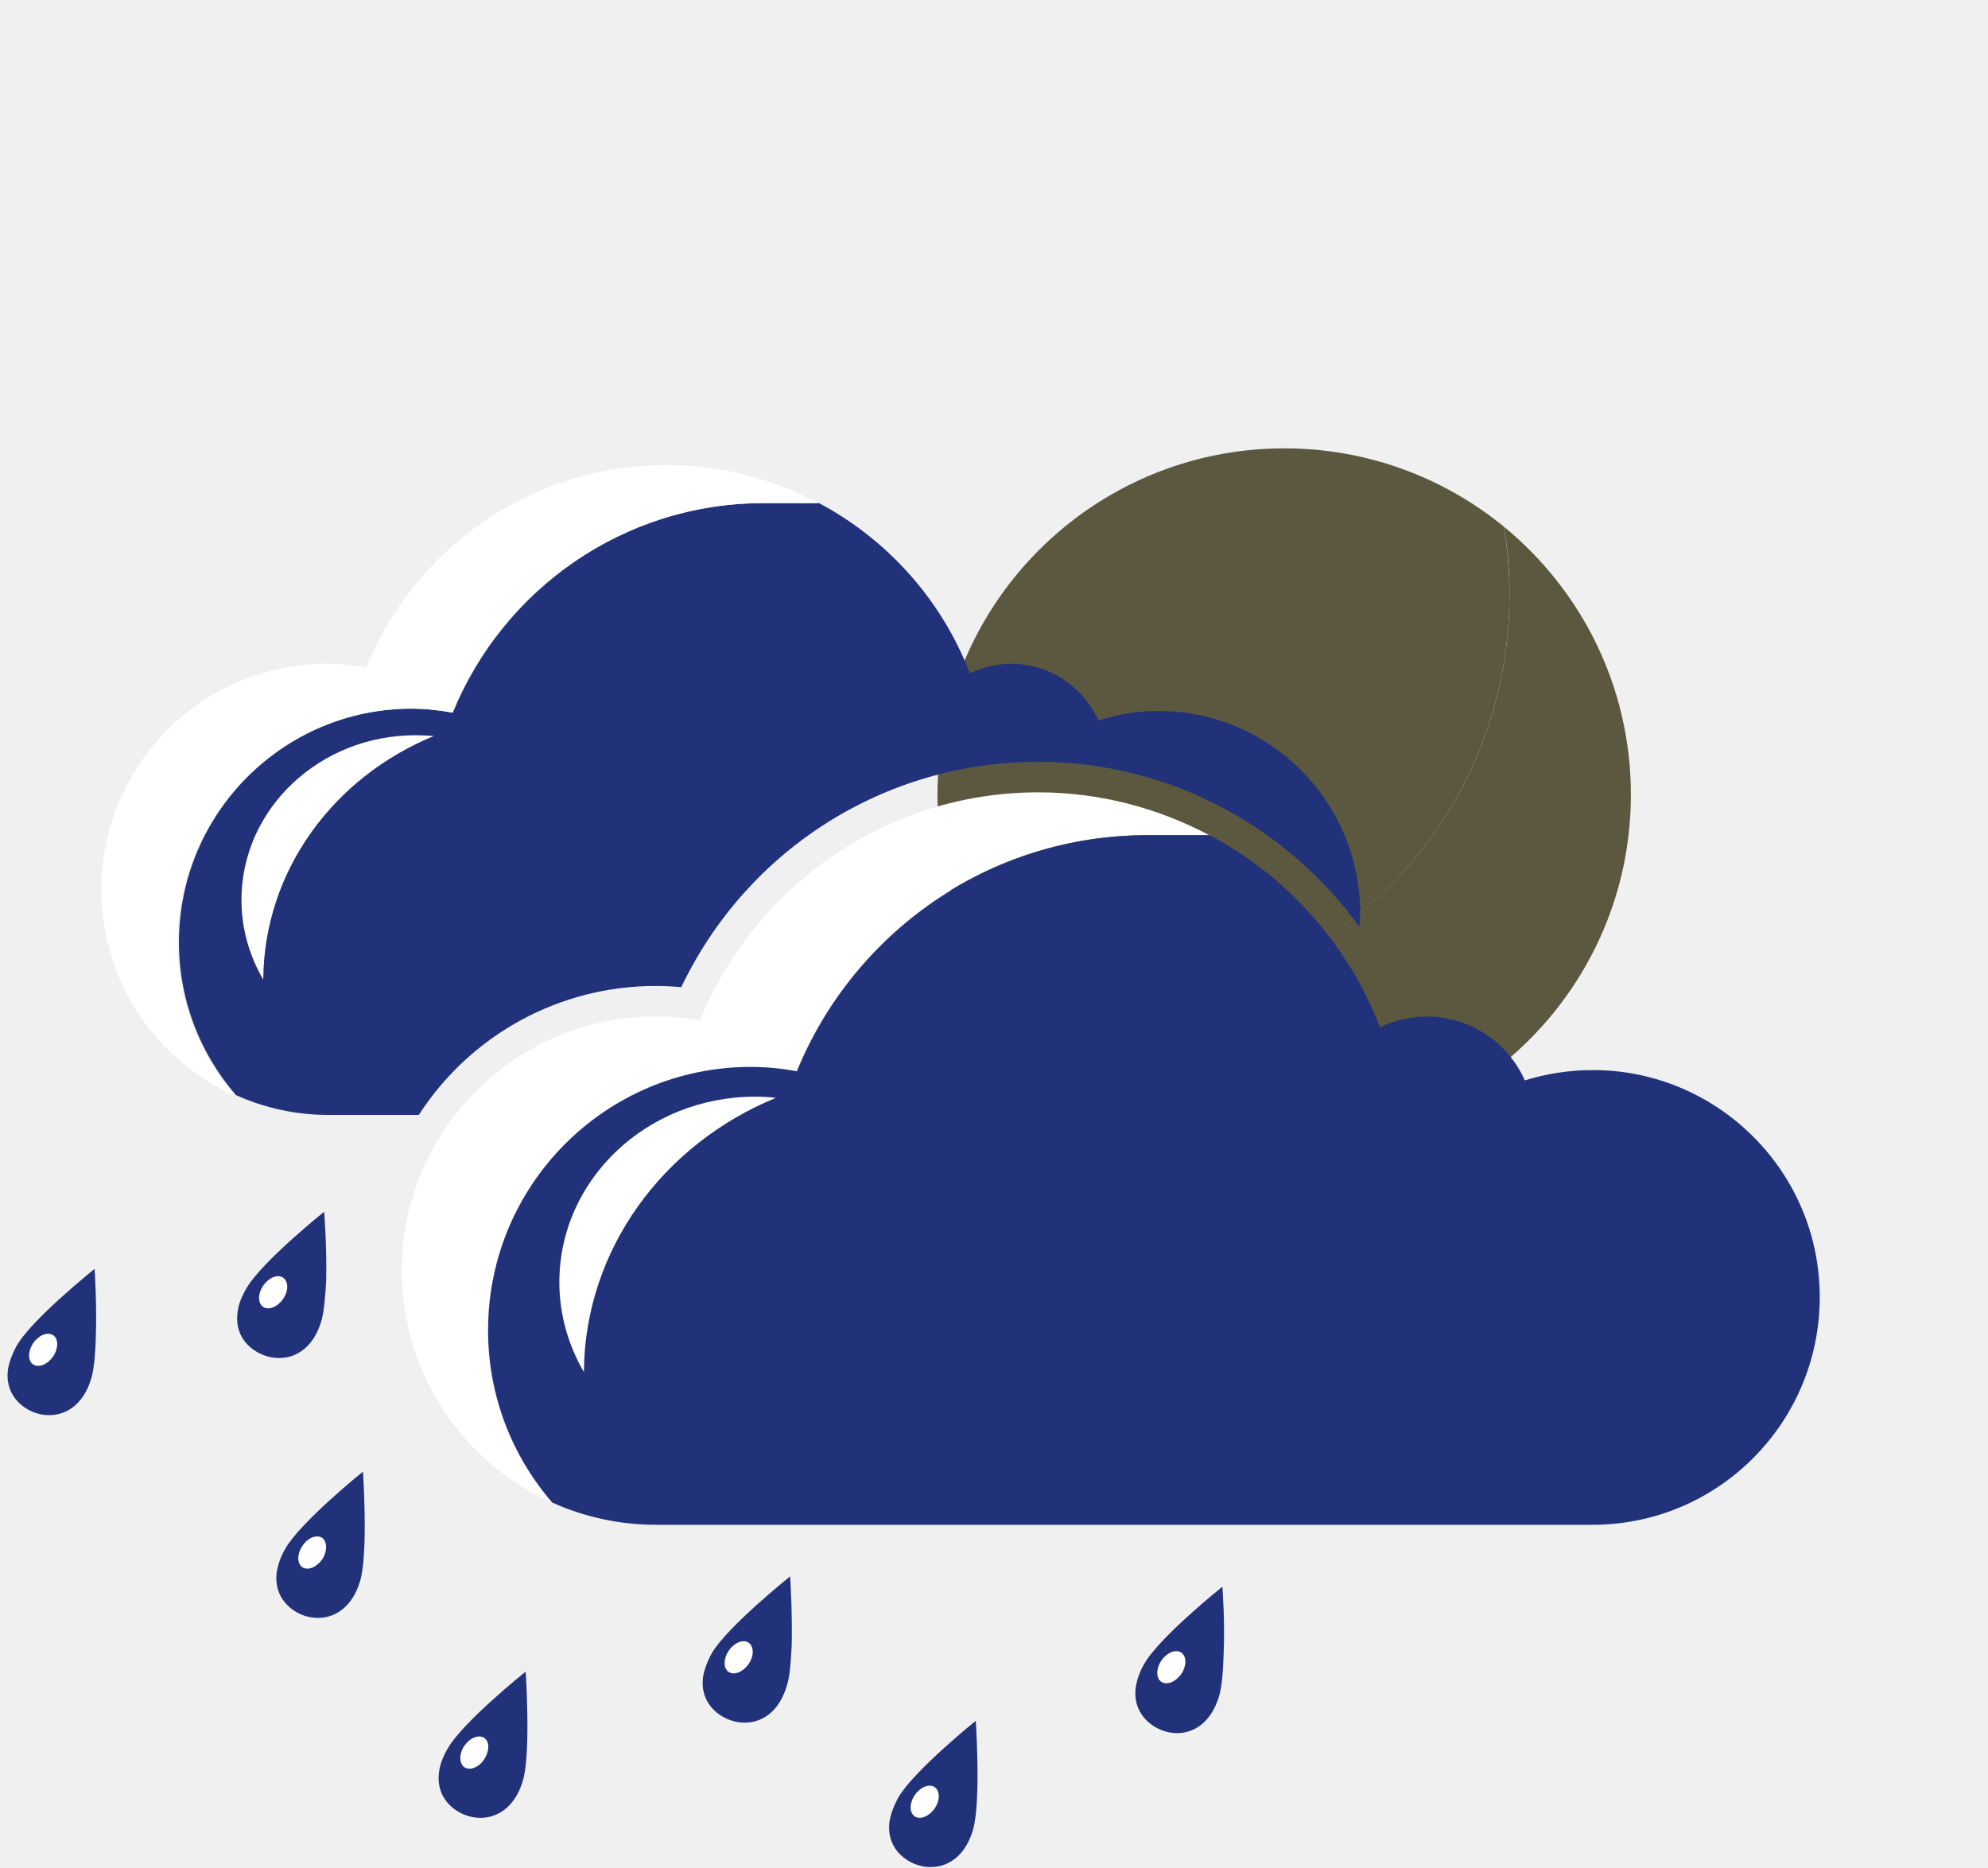
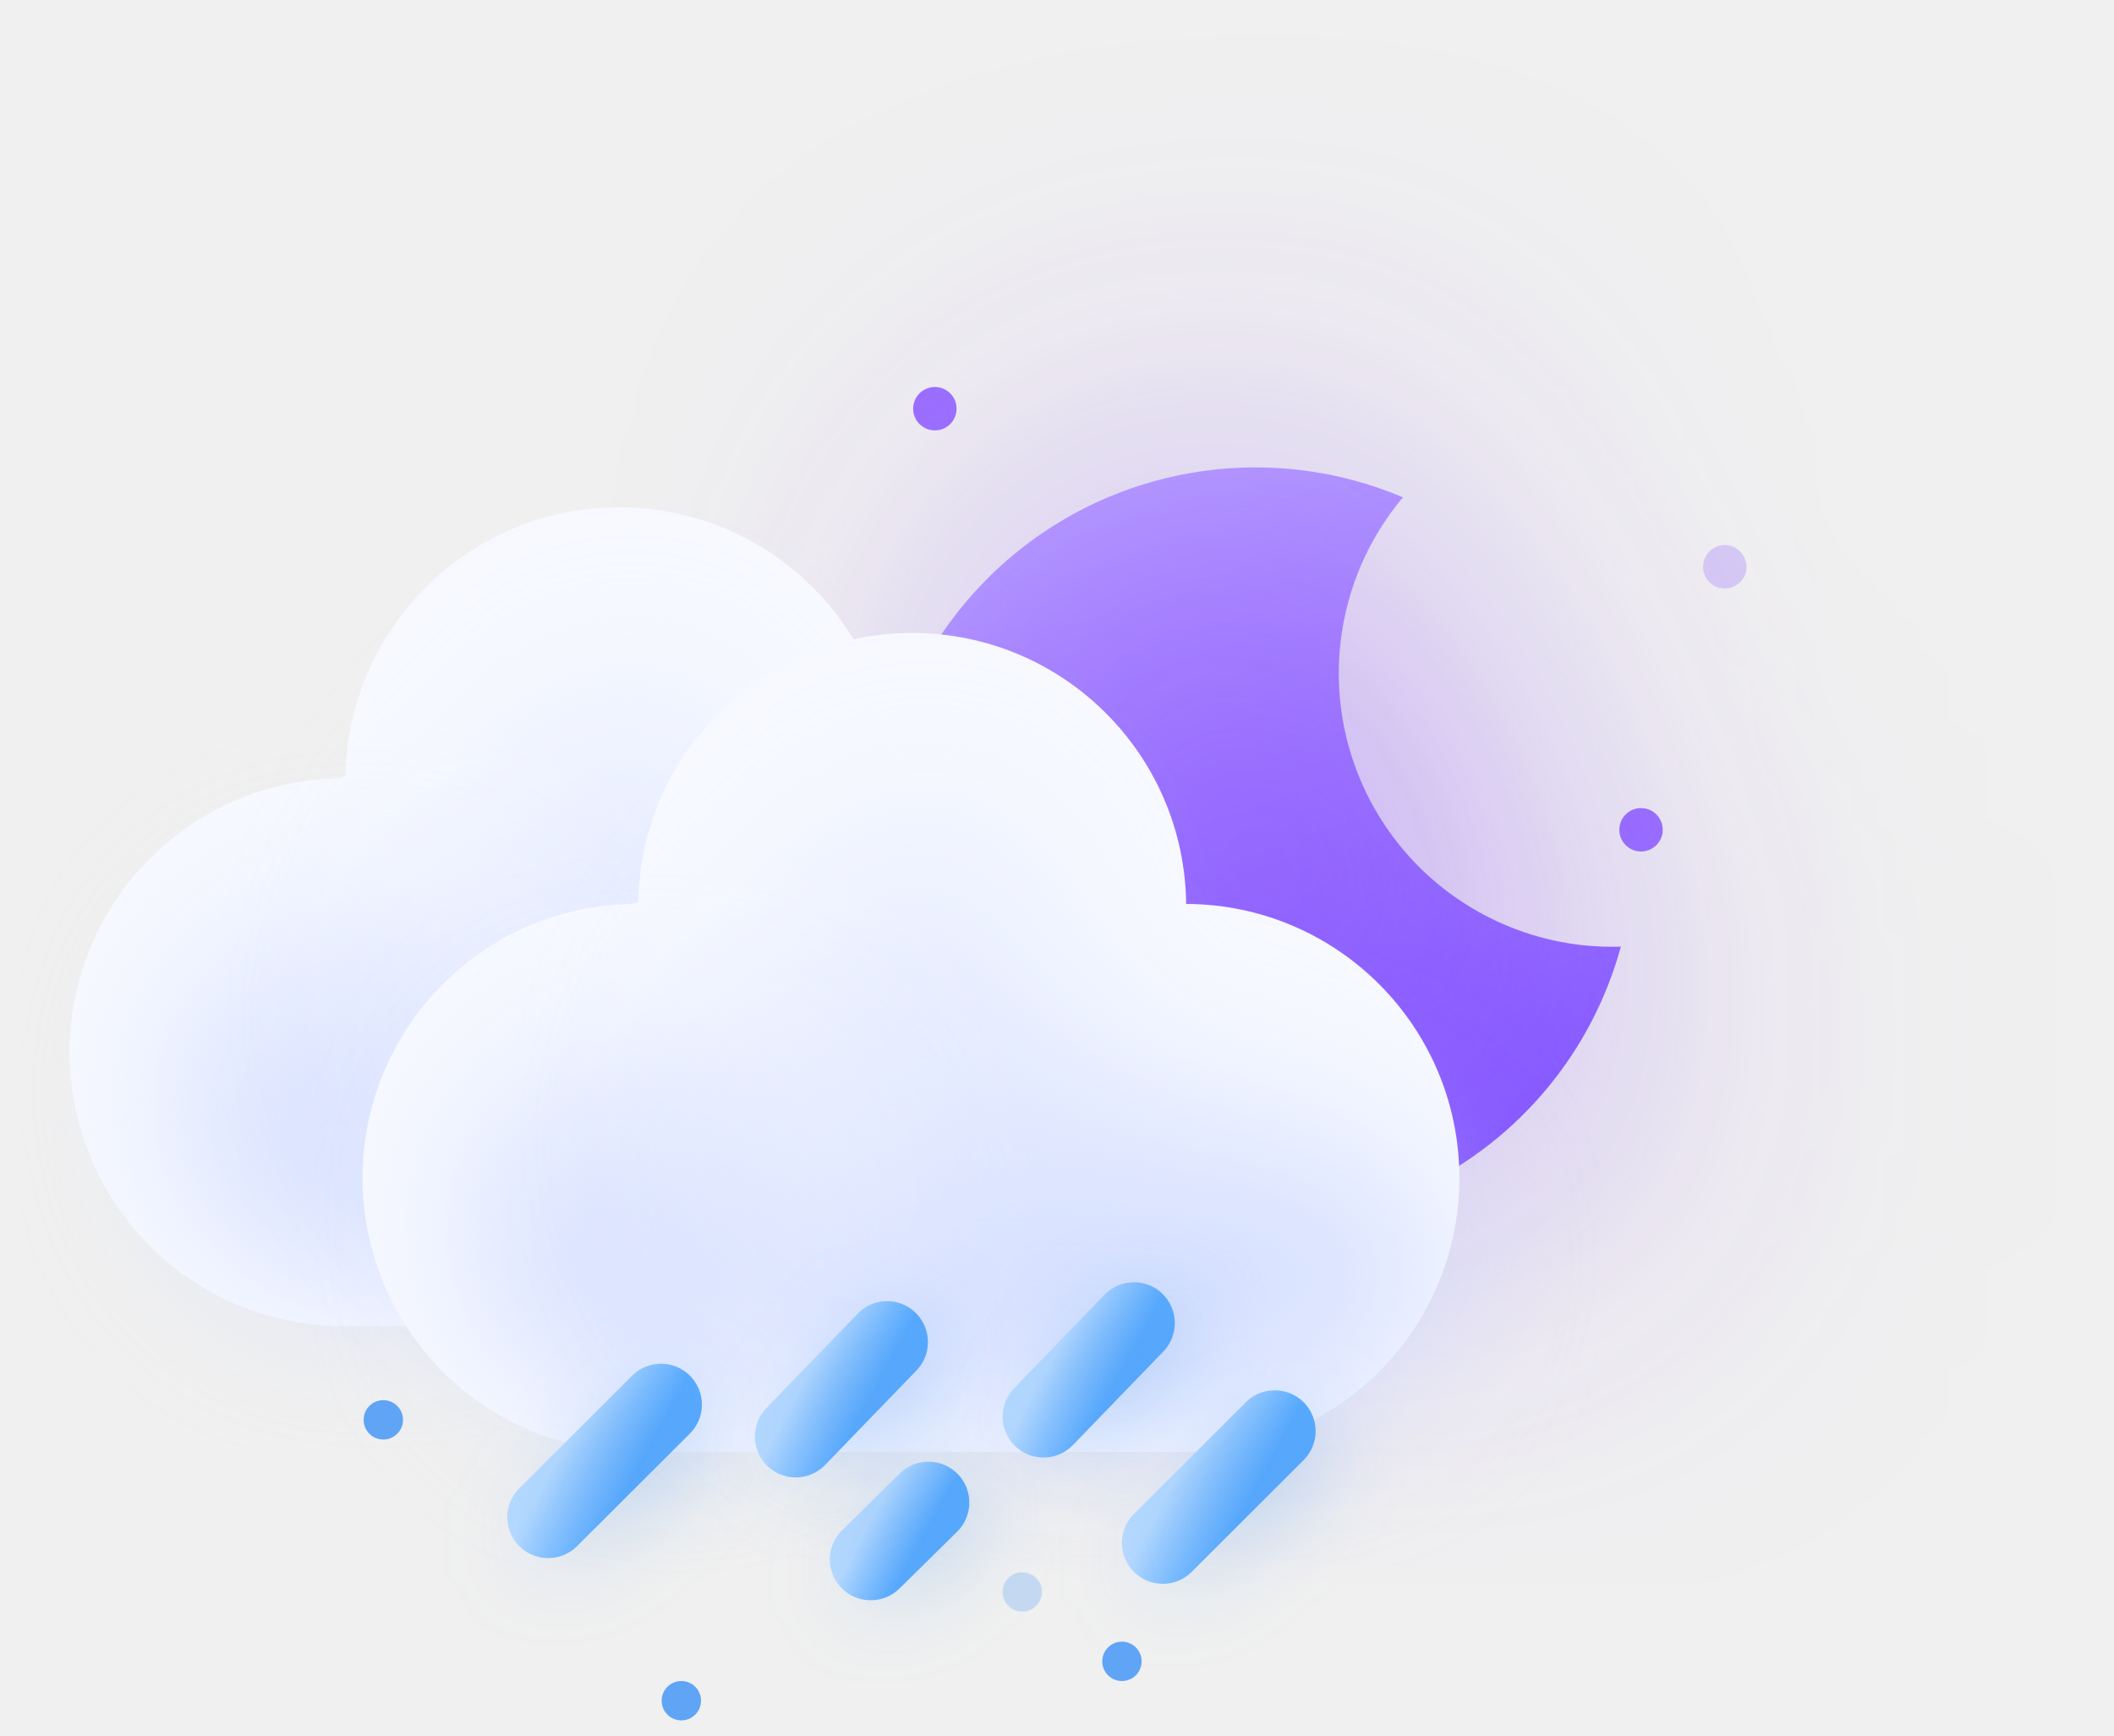
- <svg xmlns="http://www.w3.org/2000/svg" width="132" height="124" fill="none">
-   <g clip-path="url(#10n_1__clip0)">
-     <path d="M99.858 34.971c.253 1.474.369 2.97.369 4.512 0 15.009-11.954 27.163-26.695 27.163a26.07 26.07 0 01-7.393-1.06c4.123 6.147 11.148 10.198 19.117 10.198 12.713 0 23.032-10.312 23.032-23.019 0-7.159-3.271-13.558-8.43-17.794z" fill="#5C5840" />
-     <path d="M100.226 39.483a29.14 29.14 0 00-.368-4.512 22.955 22.955 0 00-14.58-5.202c-12.713 0-23.031 10.313-23.031 23.02 0 4.741 1.428 9.16 3.892 12.82a26.2 26.2 0 007.393 1.06c14.74 0 26.694-12.177 26.694-27.186z" fill="#5C5840" />
-     <path d="M43.527 65.464c.552 0 1.13.027 1.709.08 4.362-9.142 13.51-14.964 23.707-14.964 4.259 0 8.517 1.053 12.301 3.082a26.56 26.56 0 019.016 7.877c.026-.29.052-.606.052-.922 0-5.032-2.786-9.431-6.886-11.723a13.163 13.163 0 00-6.492-1.686c-1.393 0-2.734.21-3.995.632-1-2.213-3.207-3.767-5.783-3.767-.999 0-1.919.237-2.76.632-1.866-4.873-5.467-8.877-10.014-11.301h-3.654c-9.33 0-17.32 5.742-20.659 13.91a15.358 15.358 0 00-2.707-.264c-8.542 0-15.481 6.955-15.481 15.516 0 3.873 1.419 7.403 3.785 10.143a14.855 14.855 0 006.124 1.317h6.019a18.692 18.692 0 0115.718-8.562zM18.95 102.82a4.484 4.484 0 00-.578 1.58c-.184 1.423.657 2.397 1.682 2.819 1.393.553 3.233.052 3.89-2.371.158-.606.237-1.581.263-2.582.052-2.16-.105-4.557-.105-4.557s-4.153 3.345-5.152 5.111zm10.776 13.277c-.341.579-.525 1.106-.578 1.58-.184 1.423.657 2.398 1.709 2.819 1.393.554 3.233.027 3.89-2.371.158-.606.236-1.58.262-2.581.053-2.16-.104-4.558-.104-4.558s-4.18 3.346-5.179 5.111zm17.532-6.323c-.315.58-.499 1.107-.578 1.581-.184 1.422.657 2.397 1.709 2.819 1.393.553 3.233.052 3.89-2.371.184-.632.236-1.581.289-2.582.052-2.16-.105-4.557-.105-4.557s-4.18 3.345-5.205 5.11zm12.38 9.59c-.315.579-.5 1.106-.578 1.58-.184 1.449.657 2.398 1.682 2.819 1.393.553 3.233.053 3.89-2.371.158-.632.237-1.581.263-2.582.053-2.16-.105-4.557-.105-4.557s-4.153 3.346-5.152 5.111zm21.527-14.015s-4.18 3.345-5.178 5.11a4.49 4.49 0 00-.578 1.581c-.184 1.422.657 2.397 1.682 2.819 1.393.579 3.233.052 3.89-2.371.157-.632.236-1.581.262-2.582.106-2.16-.078-4.557-.078-4.557zm-59.64-24.895s-4.178 3.345-5.177 5.11c-.342.58-.525 1.107-.578 1.581-.184 1.449.657 2.397 1.709 2.819 1.392.553 3.232.052 3.89-2.371.157-.632.236-1.58.289-2.582.052-2.16-.132-4.557-.132-4.557z" fill="#21327A" />
-     <path d="M18.794 86.25c-.368.526-.946.763-1.314.526-.369-.237-.369-.87 0-1.422.368-.527.946-.764 1.314-.527.368.263.368.896 0 1.422z" fill="#fff" />
-     <path d="M6.282 84.247s-4.179 3.346-5.178 5.11c-.315.58-.5 1.107-.578 1.582-.184 1.422.657 2.397 1.682 2.818 1.393.553 3.233.053 3.89-2.37.158-.633.237-1.581.263-2.582.08-2.134-.079-4.558-.079-4.558z" fill="#21327A" />
-     <path d="M3.523 90.07c-.368.526-.946.763-1.315.526-.368-.237-.368-.87 0-1.422.369-.527.947-.764 1.315-.527.367.237.367.869 0 1.422zm17.873 13.461c-.368.527-.947.764-1.314.527-.368-.237-.368-.87 0-1.423.367-.553.946-.764 1.314-.527.342.264.342.896 0 1.423zm10.75 13.277c-.342.553-.946.764-1.314.527-.342-.237-.368-.87 0-1.423.368-.526.946-.764 1.315-.526.367.237.367.869 0 1.422h-.001zm17.558-6.323c-.368.527-.947.764-1.314.527-.368-.237-.368-.869 0-1.422.367-.527.946-.764 1.314-.527.368.263.368.895 0 1.422zm12.353 9.59c-.368.527-.946.764-1.314.527-.368-.237-.368-.87 0-1.423.368-.527.946-.764 1.314-.527.368.263.368.896 0 1.423zm16.375-8.931c-.368.527-.946.764-1.314.527-.368-.237-.368-.869 0-1.423.368-.527.946-.764 1.314-.527.368.264.368.896 0 1.423zM27.31 47.05c.92 0 1.814.105 2.708.263 3.338-8.167 11.329-13.91 20.659-13.91h3.654a21.29 21.29 0 00-10.067-2.528c-9.016 0-16.743 5.559-19.95 13.435-.867-.16-1.747-.24-2.628-.237-8.253 0-14.956 6.718-14.956 14.99 0 6.085 3.627 11.327 8.832 13.672-2.34-2.74-3.786-6.27-3.786-10.143.053-8.587 6.992-15.542 15.534-15.542z" fill="#fff" />
-     <path d="M28.807 48.868a18.043 18.043 0 00-1.208-.053c-6.387 0-11.566 4.9-11.566 10.933 0 1.923.526 3.714 1.446 5.294.053-7.27 4.705-13.46 11.329-16.174zm21.028 21.97c1.052 0 2.05.106 3.05.29 3.731-9.194 12.747-15.674 23.287-15.674h4.126c-3.39-1.792-7.254-2.846-11.354-2.846-10.146 0-18.846 6.27-22.473 15.148a15.464 15.464 0 00-2.944-.263c-9.305 0-16.848 7.56-16.848 16.886 0 6.85 4.1 12.75 9.962 15.384-2.655-3.082-4.259-7.06-4.259-11.433 0-9.641 7.807-17.492 17.453-17.492z" fill="#fff" />
-     <path d="M113.075 72.946a14.947 14.947 0 00-7.307-1.897c-1.577 0-3.076.237-4.521.685a7.13 7.13 0 00-6.519-4.241 7.241 7.241 0 00-3.101.71c-2.103-5.479-6.15-10.01-11.302-12.75h-4.127c-10.514 0-19.529 6.481-23.288 15.675a16.842 16.842 0 00-3.049-.29c-9.646 0-17.452 7.824-17.452 17.492 0 4.374 1.603 8.352 4.257 11.433a16.747 16.747 0 006.887 1.476h62.188c8.333 0 15.087-6.77 15.087-15.122 0-5.663-3.127-10.59-7.753-13.171z" fill="#21327A" />
-     <path d="M51.517 72.893c-.453-.053-.91-.08-1.367-.079-7.201 0-13.01 5.506-13.01 12.329 0 2.16.604 4.189 1.63 5.954.052-8.14 5.282-15.148 12.747-18.204z" fill="#fff" />
+ <svg xmlns="http://www.w3.org/2000/svg" width="67" height="55" fill="none">
+   <circle cx="52.01" cy="26.299" r=".688" fill="#9B70FF" />
+   <circle cx="29.629" cy="12.953" r=".688" fill="#9B70FF" />
+   <circle cx="29.629" cy="40.34" r=".688" fill="#9B70FF" />
+   <circle cx="54.664" cy="17.964" r=".688" fill="#9B70FF" fill-opacity=".3" />
+   <circle cx="24.531" cy="33.508" r=".688" fill="#9B70FF" fill-opacity=".3" />
+   <path d="M51.37 30.003a11.962 11.962 0 01-6.336 7.62c-5.966 2.893-13.15.405-16.043-5.56a12.005 12.005 0 0115.474-16.301 8.666 8.666 0 006.904 14.241z" fill="url(#Rain_Moon__paint0_linear)" />
+   <g opacity=".945" filter="url(#Rain_Moon__filter0_f)">
+     <path d="M41.777 27.465c1.89 2.68 4.27 3.232 5.341 4.39 1.6 1.729 4.49-1.327 3.808.548-1.13 3.104-6.811 3.385-11.178 1.796-4.366-1.59-6.166-10.601-5.036-13.706.761-2.092 5.43-4.66 8.186-4.76.698-.025-1.797 1.687-2.307 4.393-.437 2.32.308 6.093 1.186 7.34z" fill="#7C37FD" />
  </g>
+   <path opacity=".522" d="M19.634 28.464a7.389 7.389 0 00-6.078-3.693 7.394 7.394 0 00-7.715 7.058" stroke="#fff" stroke-linecap="round" stroke-linejoin="round" />
+   <path d="M36.967 33.35a8.682 8.682 0 00-8.659-8.682 8.682 8.682 0 00-17.363 0h-.023a8.682 8.682 0 10.226 17.36v.004h17.364v-.003a8.682 8.682 0 008.455-8.68z" fill="#F7F9FF" />
+   <g filter="url(#Rain_Moon__filter1_f)">
+     <path d="M16.455 30.263c2.453 2.538 2.445 6.527-.02 8.909-2.464 2.382-6.451 2.255-8.905-.283-2.453-2.538-2.444-6.527.02-8.909 2.465-2.382 6.451-2.256 8.905.283z" fill="url(#Rain_Moon__paint1_linear)" />
+   </g>
+   <g filter="url(#Rain_Moon__filter2_f)">
+     <path d="M28.709 40.584c-2.223.069-5.961-.174-6.958-.174-5.363 0-7.27-3.024-9.272-6.568-2-3.545 4.239-11.72 6.901-12.843.856-.36 3.479.872 4.182 2.638.528 1.328.639 5.18 2.565 6.04 2.15.96 3.835 1.262 5.001 1.715 2.975.4 5.229 2.308 5.229 4.602 0 2.585-2.862 4.68-6.392 4.68a8.7 8.7 0 01-1.256-.09z" fill="url(#Rain_Moon__paint2_linear)" />
+   </g>
+   <g opacity=".349" filter="url(#Rain_Moon__filter3_f)">
+     <path d="M18.625 30.19c1.265 3.296 1.157 6.403-.242 6.94-1.399.537-3.559-1.7-4.824-4.995-1.265-3.296-1.156-6.403.242-6.94 1.4-.537 3.559 1.7 4.824 4.995z" fill="#fff" />
+   </g>
+   <path opacity=".522" d="M28.92 32.445a7.388 7.388 0 00-6.079-3.693 7.395 7.395 0 00-7.715 7.058" stroke="#fff" stroke-linecap="round" stroke-linejoin="round" />
+   <path d="M46.252 37.331a8.681 8.681 0 00-8.659-8.681 8.682 8.682 0 00-17.363 0h-.023a8.682 8.682 0 10.226 17.36v.003h17.364v-.003a8.682 8.682 0 008.456-8.679z" fill="#F7F9FF" />
+   <g filter="url(#Rain_Moon__filter4_f)">
+     <path d="M25.74 34.244c2.454 2.538 2.445 6.527-.02 8.91-2.464 2.381-6.45 2.255-8.904-.283-2.454-2.539-2.445-6.528.02-8.91 2.464-2.382 6.45-2.255 8.904.283z" fill="url(#Rain_Moon__paint3_linear)" />
+   </g>
+   <g filter="url(#Rain_Moon__filter5_f)">
+     <path d="M37.994 44.565c-2.223.069-5.961-.174-6.957-.174-5.363 0-7.272-3.024-9.273-6.568-2-3.545 4.239-11.72 6.901-12.843.857-.36 3.48.872 4.182 2.638.528 1.328.639 5.18 2.566 6.04 2.148.96 3.834 1.262 5 1.715 2.975.4 5.229 2.308 5.229 4.602 0 2.585-2.862 4.68-6.392 4.68-.42 0-.84-.03-1.256-.09z" fill="url(#Rain_Moon__paint4_linear)" />
+   </g>
+   <g opacity=".349" filter="url(#Rain_Moon__filter6_f)">
+     <path d="M27.91 34.172c1.265 3.295 1.157 6.403-.242 6.94-1.399.536-3.558-1.7-4.823-4.996-1.266-3.296-1.157-6.403.242-6.94 1.398-.537 3.558 1.7 4.823 4.996z" fill="#fff" />
+   </g>
+   <path d="M36.854 50.196a1.295 1.295 0 01-.916-2.212l3.547-3.542a1.298 1.298 0 012.114.423 1.296 1.296 0 01-.283 1.411l-3.547 3.541a1.291 1.291 0 01-.915.38z" fill="url(#Rain_Moon__paint5_linear)" />
+   <path d="M17.375 49.382a1.296 1.296 0 01-.916-2.213l3.548-3.541a1.296 1.296 0 111.83 1.834l-3.547 3.54a1.29 1.29 0 01-.915.38z" fill="url(#Rain_Moon__paint6_linear)" />
+   <path d="M33.072 46.194a1.296 1.296 0 01-.932-2.196l2.889-2.987a1.296 1.296 0 011.863 1.801L34.003 45.8a1.293 1.293 0 01-.931.395z" fill="url(#Rain_Moon__paint7_linear)" />
+   <path d="M27.599 50.718a1.295 1.295 0 01-.91-2.22l1.828-1.799a1.295 1.295 0 111.818 1.847l-1.827 1.8a1.292 1.292 0 01-.909.372z" fill="url(#Rain_Moon__paint8_linear)" />
+   <path d="M25.219 46.825a1.296 1.296 0 01-.931-2.196l2.888-2.987a1.294 1.294 0 012.127.38 1.296 1.296 0 01-.264 1.421L26.15 46.43a1.29 1.29 0 01-.931.395z" fill="url(#Rain_Moon__paint9_linear)" />
+   <g filter="url(#Rain_Moon__filter7_f)">
+     <path d="M36.742 49.76c-.203 0 .026.044-.129-.116-.309-.32.303-.04 1.219-1.054.916-1.015 2.446-3.005 2.446-3.005a.775.775 0 011.121.001c.31.32-1.185 1.506-1.495 1.825l-2.74 2.35c-.155.159-.22 0-.422 0z" fill="#529BED" />
+   </g>
+   <g filter="url(#Rain_Moon__filter8_f)">
+     <path d="M17.217 49.012c-.203 0 .026.043-.13-.117-.308-.32.303-.04 1.22-1.054.915-1.014 2.446-3.004 2.446-3.004a.777.777 0 011.12 0c.31.32-1.184 1.506-1.494 1.825l-2.74 2.35c-.155.16-.22 0-.422 0z" fill="#529BED" />
+   </g>
+   <g filter="url(#Rain_Moon__filter9_f)">
+     <path d="M25.264 46.33c-.203 0 .026.043-.129-.117-.31-.32-.384.397.532-.618.916-1.014 2.447-3.004 2.447-3.004a.777.777 0 011.12.001c.31.32-1.184 1.506-1.494 1.825l-2.054 1.913c-.155.16-.22 0-.422 0z" fill="#529BED" />
+   </g>
+   <g filter="url(#Rain_Moon__filter10_f)">
+     <path d="M33.124 45.644c-.203 0 .026.043-.129-.117-.309-.32-.384.397.532-.618.917-1.014 2.447-3.004 2.447-3.004a.777.777 0 011.121 0c.31.32-1.185 1.507-1.495 1.826l-2.054 1.913c-.155.16-.22 0-.422 0z" fill="#529BED" />
+   </g>
+   <g filter="url(#Rain_Moon__filter11_f)">
+     <path d="M27.545 50.24c-.203 0 .026.043-.129-.117-.309-.32-.384.397.532-.617.58-.653 1.095-1.36 1.538-2.112a.777.777 0 011.121.001c.31.32-1.185 1.506-1.495 1.825l-1.145 1.02c-.155.16-.22 0-.422 0z" fill="#529BED" />
+   </g>
+   <circle cx="12.149" cy="45" r=".624" fill="#60A4F5" />
+   <circle cx="21.594" cy="53.902" r=".624" fill="#60A4F5" />
+   <circle cx="35.558" cy="52.654" r=".624" fill="#60A4F5" />
+   <circle cx="32.4" cy="50.455" r=".624" fill="#60A4F5" fill-opacity=".3" />
  <defs>
-     <clipPath id="10n_1__clip0">
-       <path fill="#fff" transform="translate(.5)" d="M0 0h131v124H0z" />
-     </clipPath>
+     <filter id="Rain_Moon__filter0_f" x="19.382" y=".733" width="46.647" height="49.416" filterUnits="userSpaceOnUse" color-interpolation-filters="sRGB">
+       <feFlood flood-opacity="0" result="BackgroundImageFix" />
+       <feBlend in="SourceGraphic" in2="BackgroundImageFix" result="shape" />
+       <feGaussianBlur stdDeviation="7.5" result="effect1_foregroundBlur" />
+     </filter>
+     <filter id="Rain_Moon__filter1_f" x=".696" y="23.273" width="22.593" height="22.606" filterUnits="userSpaceOnUse" color-interpolation-filters="sRGB">
+       <feFlood flood-opacity="0" result="BackgroundImageFix" />
+       <feBlend in="SourceGraphic" in2="BackgroundImageFix" result="shape" />
+       <feGaussianBlur stdDeviation="2.5" result="effect1_foregroundBlur" />
+     </filter>
+     <filter id="Rain_Moon__filter2_f" x="7.09" y="15.936" width="34.267" height="29.738" filterUnits="userSpaceOnUse" color-interpolation-filters="sRGB">
+       <feFlood flood-opacity="0" result="BackgroundImageFix" />
+       <feBlend in="SourceGraphic" in2="BackgroundImageFix" result="shape" />
+       <feGaussianBlur stdDeviation="2.5" result="effect1_foregroundBlur" />
+     </filter>
+     <filter id="Rain_Moon__filter3_f" x="7.677" y="20.116" width="16.83" height="22.094" filterUnits="userSpaceOnUse" color-interpolation-filters="sRGB">
+       <feFlood flood-opacity="0" result="BackgroundImageFix" />
+       <feBlend in="SourceGraphic" in2="BackgroundImageFix" result="shape" />
+       <feGaussianBlur stdDeviation="2.5" result="effect1_foregroundBlur" />
+     </filter>
+     <filter id="Rain_Moon__filter4_f" x="9.981" y="27.254" width="22.593" height="22.606" filterUnits="userSpaceOnUse" color-interpolation-filters="sRGB">
+       <feFlood flood-opacity="0" result="BackgroundImageFix" />
+       <feBlend in="SourceGraphic" in2="BackgroundImageFix" result="shape" />
+       <feGaussianBlur stdDeviation="2.5" result="effect1_foregroundBlur" />
+     </filter>
+     <filter id="Rain_Moon__filter5_f" x="16.375" y="19.917" width="34.267" height="29.738" filterUnits="userSpaceOnUse" color-interpolation-filters="sRGB">
+       <feFlood flood-opacity="0" result="BackgroundImageFix" />
+       <feBlend in="SourceGraphic" in2="BackgroundImageFix" result="shape" />
+       <feGaussianBlur stdDeviation="2.5" result="effect1_foregroundBlur" />
+     </filter>
+     <filter id="Rain_Moon__filter6_f" x="16.962" y="24.097" width="16.83" height="22.094" filterUnits="userSpaceOnUse" color-interpolation-filters="sRGB">
+       <feFlood flood-opacity="0" result="BackgroundImageFix" />
+       <feBlend in="SourceGraphic" in2="BackgroundImageFix" result="shape" />
+       <feGaussianBlur stdDeviation="2.5" result="effect1_foregroundBlur" />
+     </filter>
+     <filter id="Rain_Moon__filter7_f" x="33.532" y="42.346" width="10.909" height="10.485" filterUnits="userSpaceOnUse" color-interpolation-filters="sRGB">
+       <feFlood flood-opacity="0" result="BackgroundImageFix" />
+       <feBlend in="SourceGraphic" in2="BackgroundImageFix" result="shape" />
+       <feGaussianBlur stdDeviation="1.5" result="effect1_foregroundBlur" />
+     </filter>
+     <filter id="Rain_Moon__filter8_f" x="14.007" y="41.598" width="10.909" height="10.485" filterUnits="userSpaceOnUse" color-interpolation-filters="sRGB">
+       <feFlood flood-opacity="0" result="BackgroundImageFix" />
+       <feBlend in="SourceGraphic" in2="BackgroundImageFix" result="shape" />
+       <feGaussianBlur stdDeviation="1.5" result="effect1_foregroundBlur" />
+     </filter>
+     <filter id="Rain_Moon__filter9_f" x="21.925" y="39.352" width="10.352" height="10.049" filterUnits="userSpaceOnUse" color-interpolation-filters="sRGB">
+       <feFlood flood-opacity="0" result="BackgroundImageFix" />
+       <feBlend in="SourceGraphic" in2="BackgroundImageFix" result="shape" />
+       <feGaussianBlur stdDeviation="1.5" result="effect1_foregroundBlur" />
+     </filter>
+     <filter id="Rain_Moon__filter10_f" x="29.785" y="38.666" width="10.352" height="10.049" filterUnits="userSpaceOnUse" color-interpolation-filters="sRGB">
+       <feFlood flood-opacity="0" result="BackgroundImageFix" />
+       <feBlend in="SourceGraphic" in2="BackgroundImageFix" result="shape" />
+       <feGaussianBlur stdDeviation="1.5" result="effect1_foregroundBlur" />
+     </filter>
+     <filter id="Rain_Moon__filter11_f" x="24.206" y="44.156" width="9.443" height="9.155" filterUnits="userSpaceOnUse" color-interpolation-filters="sRGB">
+       <feFlood flood-opacity="0" result="BackgroundImageFix" />
+       <feBlend in="SourceGraphic" in2="BackgroundImageFix" result="shape" />
+       <feGaussianBlur stdDeviation="1.5" result="effect1_foregroundBlur" />
+     </filter>
+     <linearGradient id="Rain_Moon__paint0_linear" x1="34.892" y1="15.81" x2="42.711" y2="38.516" gradientUnits="userSpaceOnUse">
+       <stop stop-color="#B9A0FF" />
+       <stop offset="1" stop-color="#855AFF" />
+     </linearGradient>
+     <linearGradient id="Rain_Moon__paint1_linear" x1="19.838" y1="26.762" x2="5.257" y2="41.074" gradientUnits="userSpaceOnUse">
+       <stop stop-color="#E0E8FF" stop-opacity="0" />
+       <stop offset=".845" stop-color="#C7D4FF" stop-opacity=".847" />
+       <stop offset="1" stop-color="#C9D6FD" />
+     </linearGradient>
+     <linearGradient id="Rain_Moon__paint2_linear" x1="23.908" y1="13.199" x2="24.117" y2="45.688" gradientUnits="userSpaceOnUse">
+       <stop stop-color="#E0E8FF" stop-opacity="0" />
+       <stop offset=".845" stop-color="#C7D4FF" stop-opacity=".847" />
+       <stop offset="1" stop-color="#C9D6FD" />
+     </linearGradient>
+     <linearGradient id="Rain_Moon__paint3_linear" x1="29.123" y1="30.743" x2="14.542" y2="45.055" gradientUnits="userSpaceOnUse">
+       <stop stop-color="#E0E8FF" stop-opacity="0" />
+       <stop offset=".845" stop-color="#C7D4FF" stop-opacity=".847" />
+       <stop offset="1" stop-color="#C9D6FD" />
+     </linearGradient>
+     <linearGradient id="Rain_Moon__paint4_linear" x1="33.193" y1="17.18" x2="33.402" y2="49.669" gradientUnits="userSpaceOnUse">
+       <stop stop-color="#E0E8FF" stop-opacity="0" />
+       <stop offset=".845" stop-color="#C7D4FF" stop-opacity=".847" />
+       <stop offset="1" stop-color="#C9D6FD" />
+     </linearGradient>
+     <linearGradient id="Rain_Moon__paint5_linear" x1="39.567" y1="47.596" x2="37.468" y2="46.454" gradientUnits="userSpaceOnUse">
+       <stop stop-color="#57AAFF" />
+       <stop offset="1" stop-color="#B7DAFF" />
+     </linearGradient>
+     <linearGradient id="Rain_Moon__paint6_linear" x1="20.088" y1="46.781" x2="17.989" y2="45.639" gradientUnits="userSpaceOnUse">
+       <stop stop-color="#57AAFF" />
+       <stop offset="1" stop-color="#B7DAFF" />
+     </linearGradient>
+     <linearGradient id="Rain_Moon__paint7_linear" x1="35.353" y1="43.83" x2="33.465" y2="42.821" gradientUnits="userSpaceOnUse">
+       <stop stop-color="#57AAFF" />
+       <stop offset="1" stop-color="#B7DAFF" />
+     </linearGradient>
+     <linearGradient id="Rain_Moon__paint8_linear" x1="29.189" y1="48.856" x2="27.682" y2="48.031" gradientUnits="userSpaceOnUse">
+       <stop stop-color="#57AAFF" />
+       <stop offset="1" stop-color="#B7DAFF" />
+     </linearGradient>
+     <linearGradient id="Rain_Moon__paint9_linear" x1="27.506" y1="44.458" x2="25.614" y2="43.447" gradientUnits="userSpaceOnUse">
+       <stop stop-color="#57AAFF" />
+       <stop offset="1" stop-color="#B7DAFF" />
+     </linearGradient>
  </defs>
</svg>
